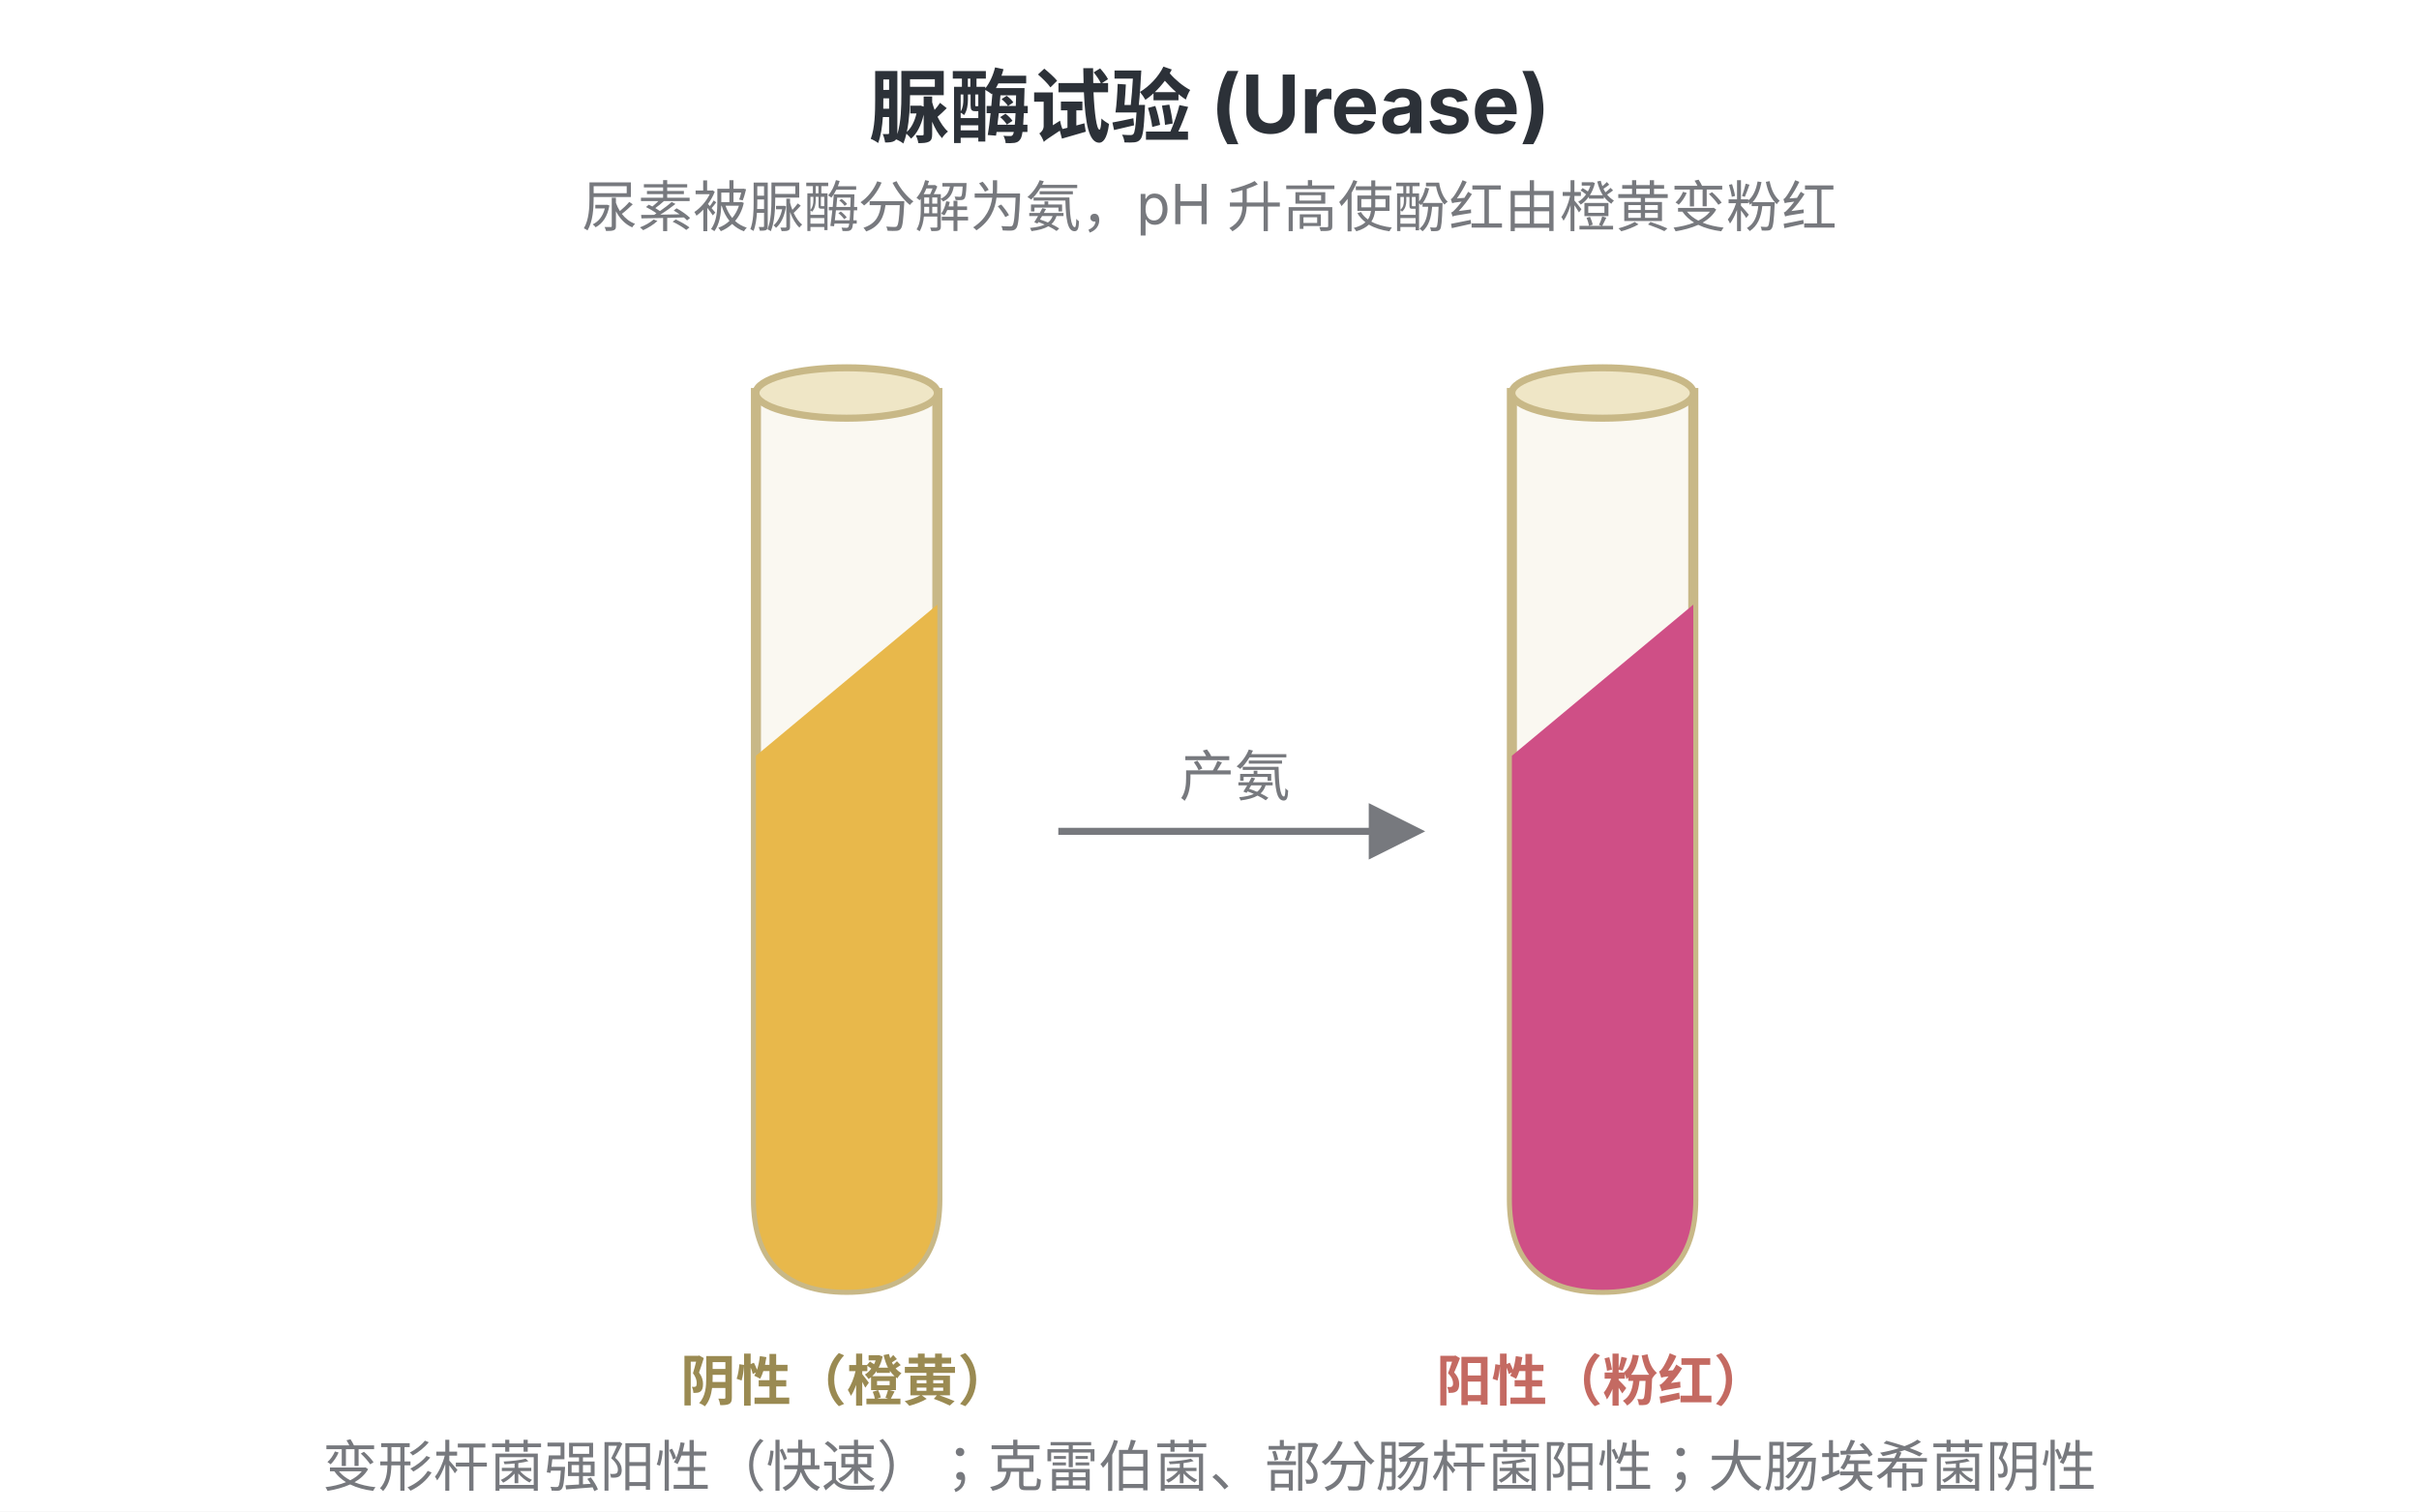
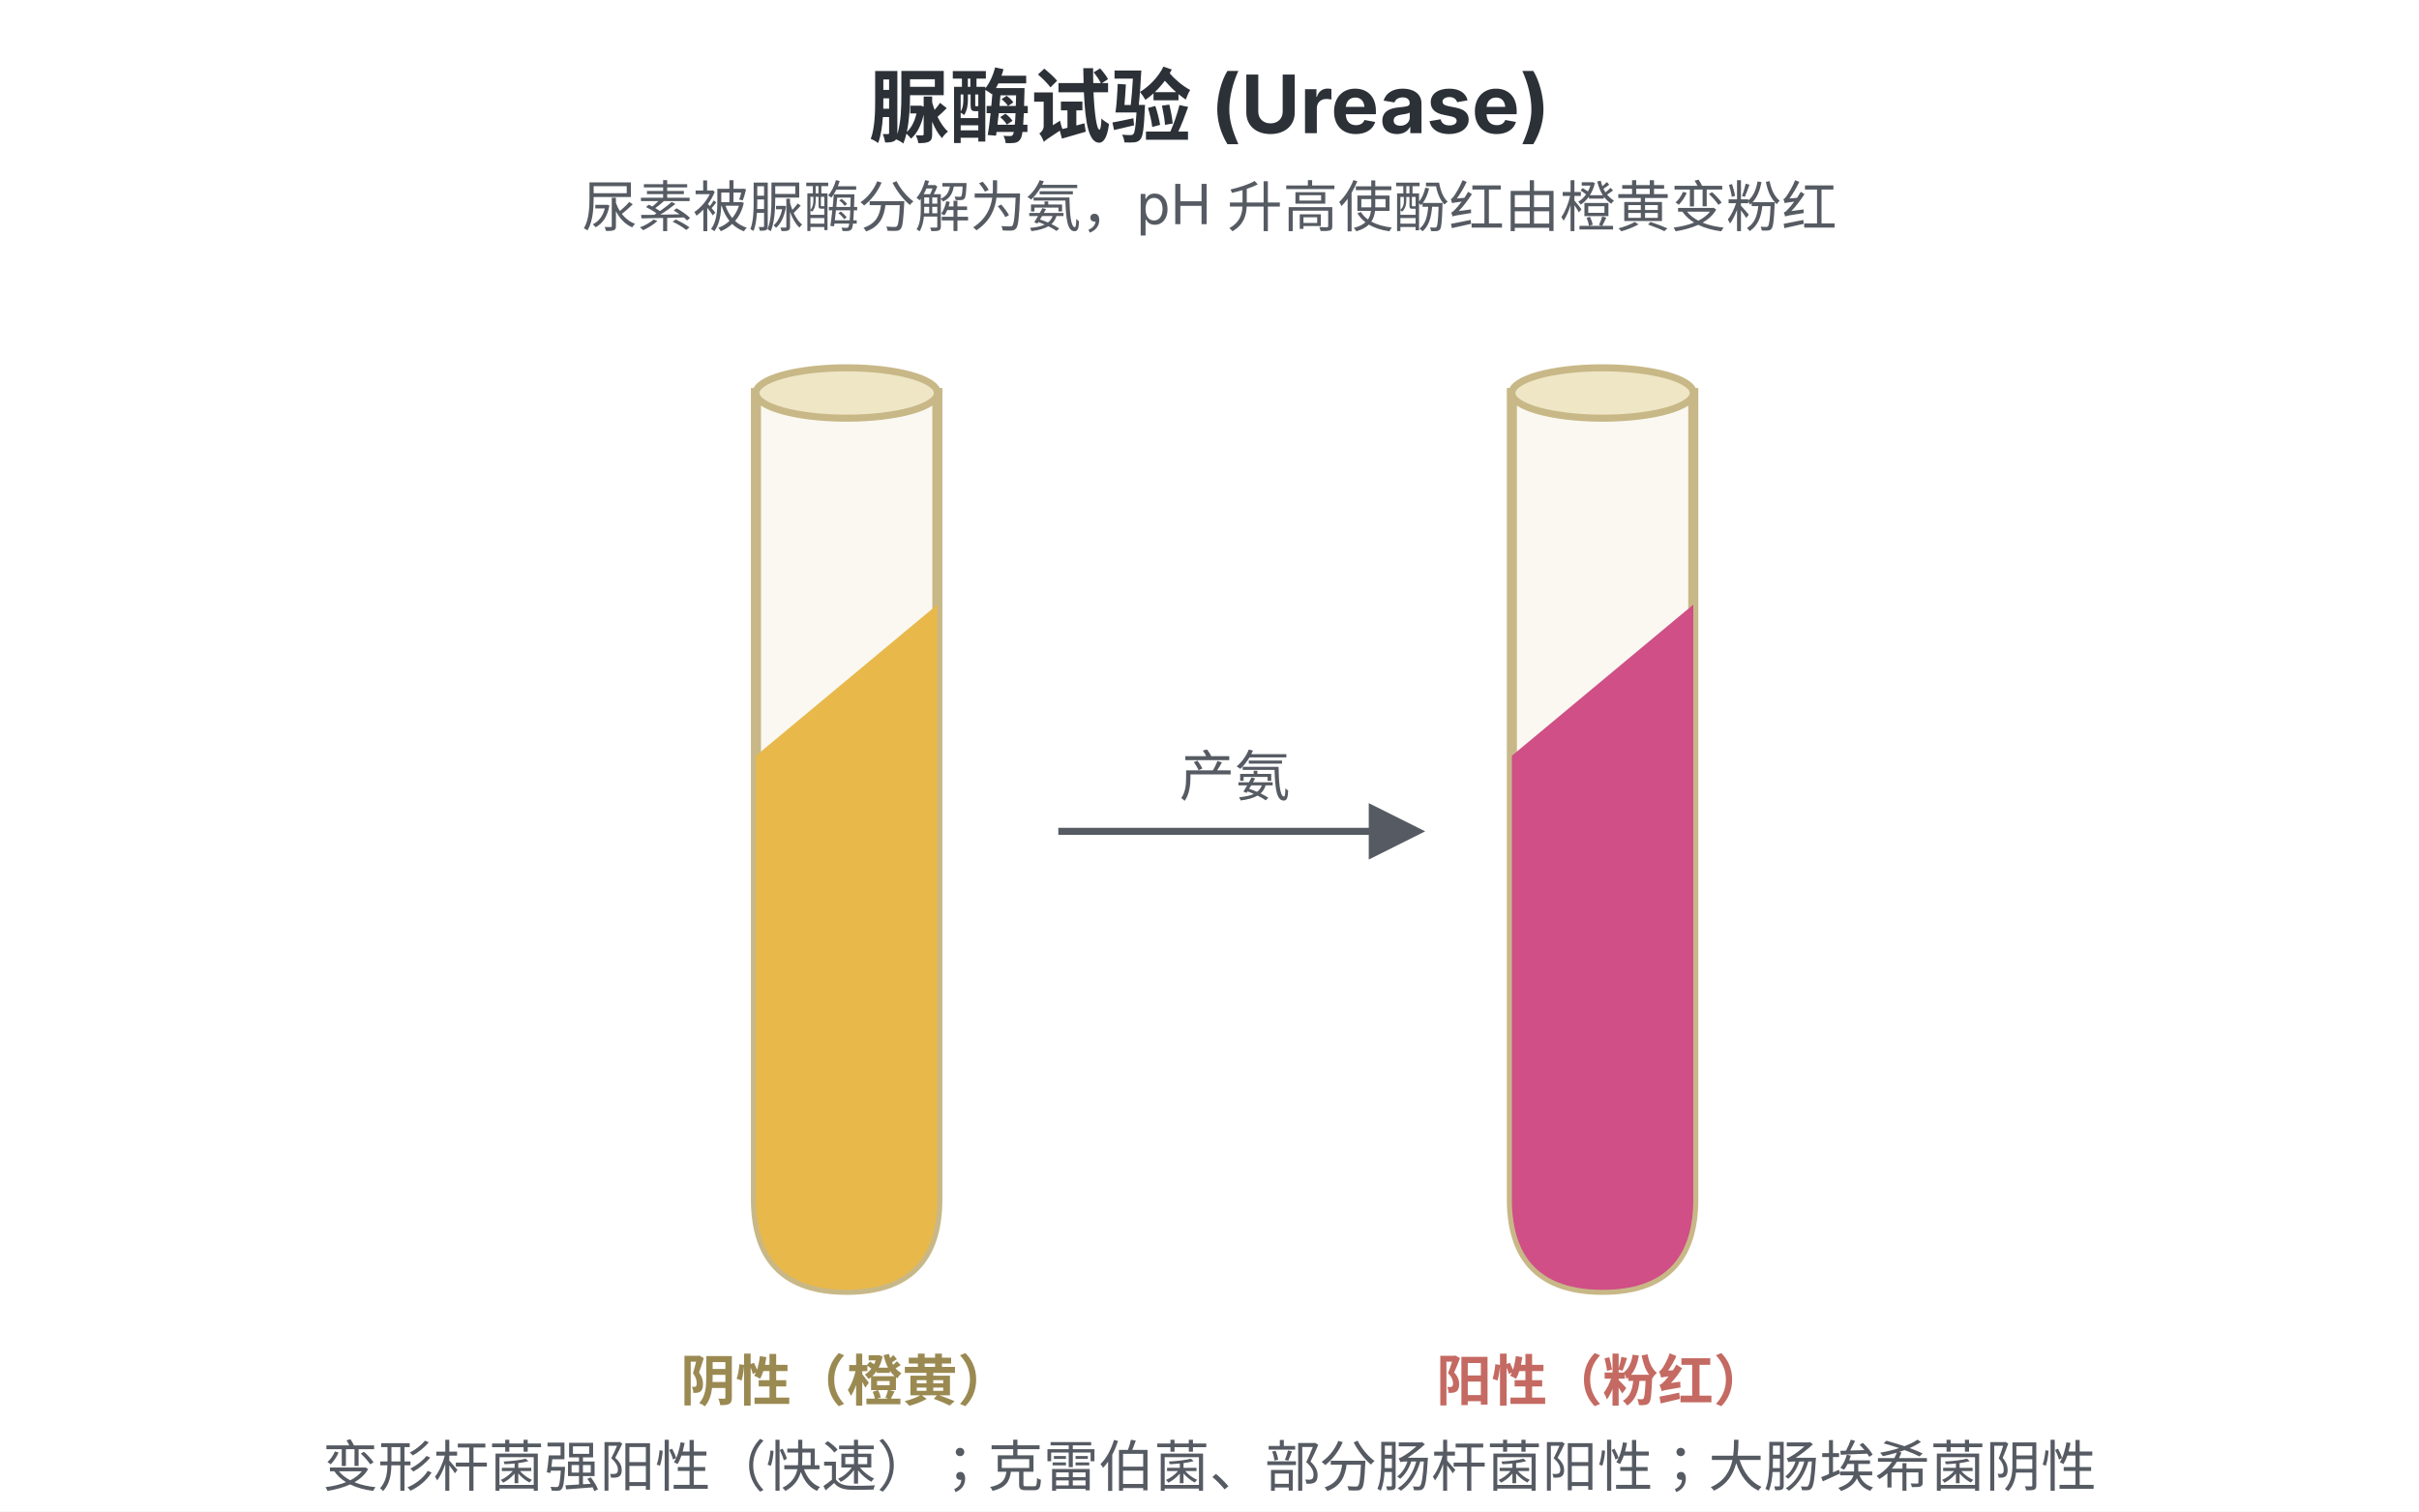
<svg xmlns="http://www.w3.org/2000/svg" role="img" viewBox="0 0 480 300" font-family="-apple-system,'PingFang SC','Microsoft YaHei',sans-serif">
  <rect width="480" height="300" fill="#ffffff" />
  <text x="240" y="27" text-anchor="middle" font-size="16" font-weight="700" fill="#2c3138">脲酶试验 (Urease)</text>
-   <text x="240" y="45" text-anchor="middle" font-size="11" fill="#77797e">尿素被脲酶分解为氨，pH 升高使酚红由橙黄变粉红</text>
+   <text x="240" y="45" text-anchor="middle" font-size="11" fill="#565b63">尿素被脲酶分解为氨，pH 升高使酚红由橙黄变粉红</text>
  <g>
    <path d="M150,78 L150,238 Q150,256 168,256 Q186,256 186,238 L186,78 Z" fill="#faf8f1" stroke="#c8b887" stroke-width="2" />
    <ellipse cx="168" cy="78" rx="18" ry="5" fill="#efe6c6" stroke="#c8b887" stroke-width="1.4" />
    <path d="M150,150 L186,120 L186,238 Q186,256 168,256 Q150,256 150,238 Z" fill="#e8b84b" />
    <text x="168" y="278" text-anchor="middle" font-size="11" font-weight="700" fill="#9a8a52">阴性（橙黄）</text>
  </g>
  <g>
    <path d="M300,78 L300,238 Q300,256 318,256 Q336,256 336,238 L336,78 Z" fill="#faf8f1" stroke="#c8b887" stroke-width="2" />
    <ellipse cx="318" cy="78" rx="18" ry="5" fill="#efe6c6" stroke="#c8b887" stroke-width="1.4" />
    <path d="M300,150 L336,120 L336,238 Q336,256 318,256 Q300,256 300,238 Z" fill="#cf4f86" />
    <text x="318" y="278" text-anchor="middle" font-size="11" font-weight="700" fill="#c46a62">阳性（粉红）</text>
  </g>
-   <g stroke="#77797e" stroke-width="1.4" fill="none">
+   <g stroke="#565b63" stroke-width="1.4" fill="none">
    <line x1="210" y1="165" x2="280" y2="165" marker-end="url(#arr)" />
  </g>
  <defs>
    <marker id="arr" markerWidth="8" markerHeight="8" refX="6" refY="4" orient="auto">
-       <path d="M0,0 L8,4 L0,8 Z" fill="#77797e" />
+       <path d="M0,0 L8,4 L0,8 Z" fill="#565b63" />
    </marker>
  </defs>
-   <text x="245" y="158" text-anchor="middle" font-size="11" fill="#77797e">产氨</text>
-   <text x="240" y="295" text-anchor="middle" font-size="11" fill="#77797e">变形杆菌强阳性（快速）；克雷伯菌、部分肠杆菌阳性；大肠埃希菌阴性</text>
+   <text x="245" y="158" text-anchor="middle" font-size="11" fill="#565b63">产氨</text>
+   <text x="240" y="295" text-anchor="middle" font-size="11" fill="#565b63">变形杆菌强阳性（快速）；克雷伯菌、部分肠杆菌阳性；大肠埃希菌阴性</text>
</svg>
